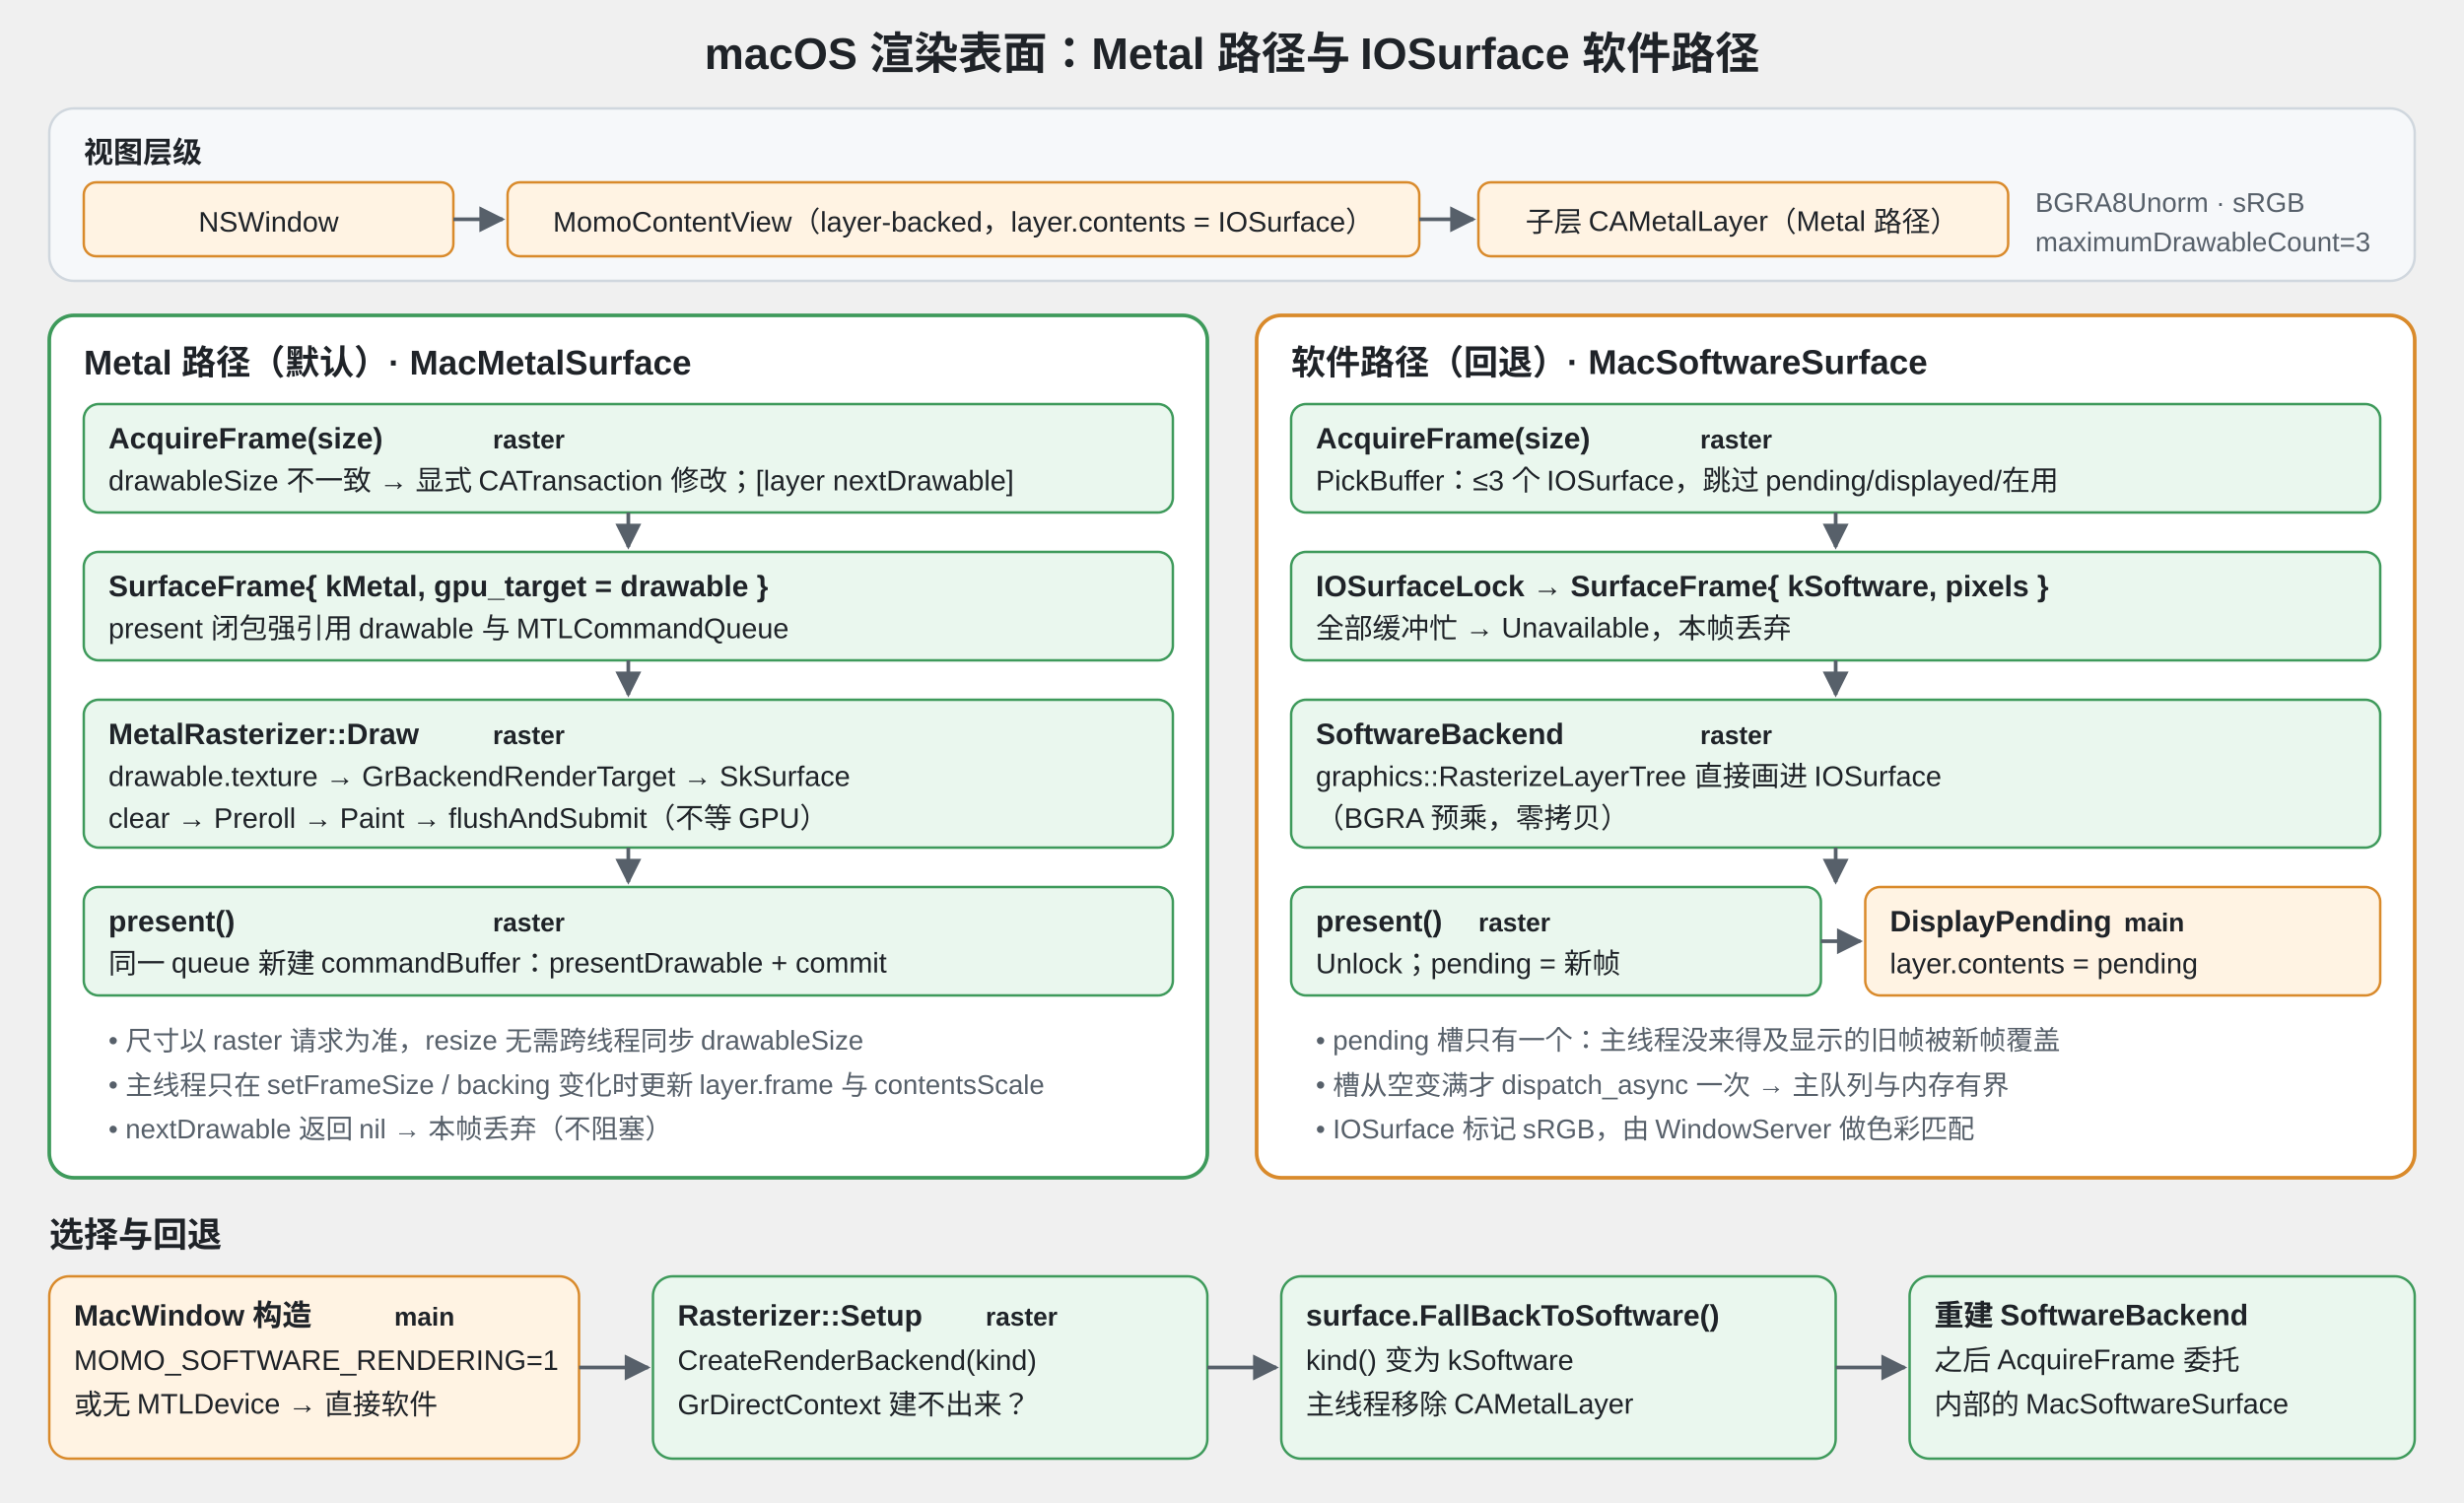
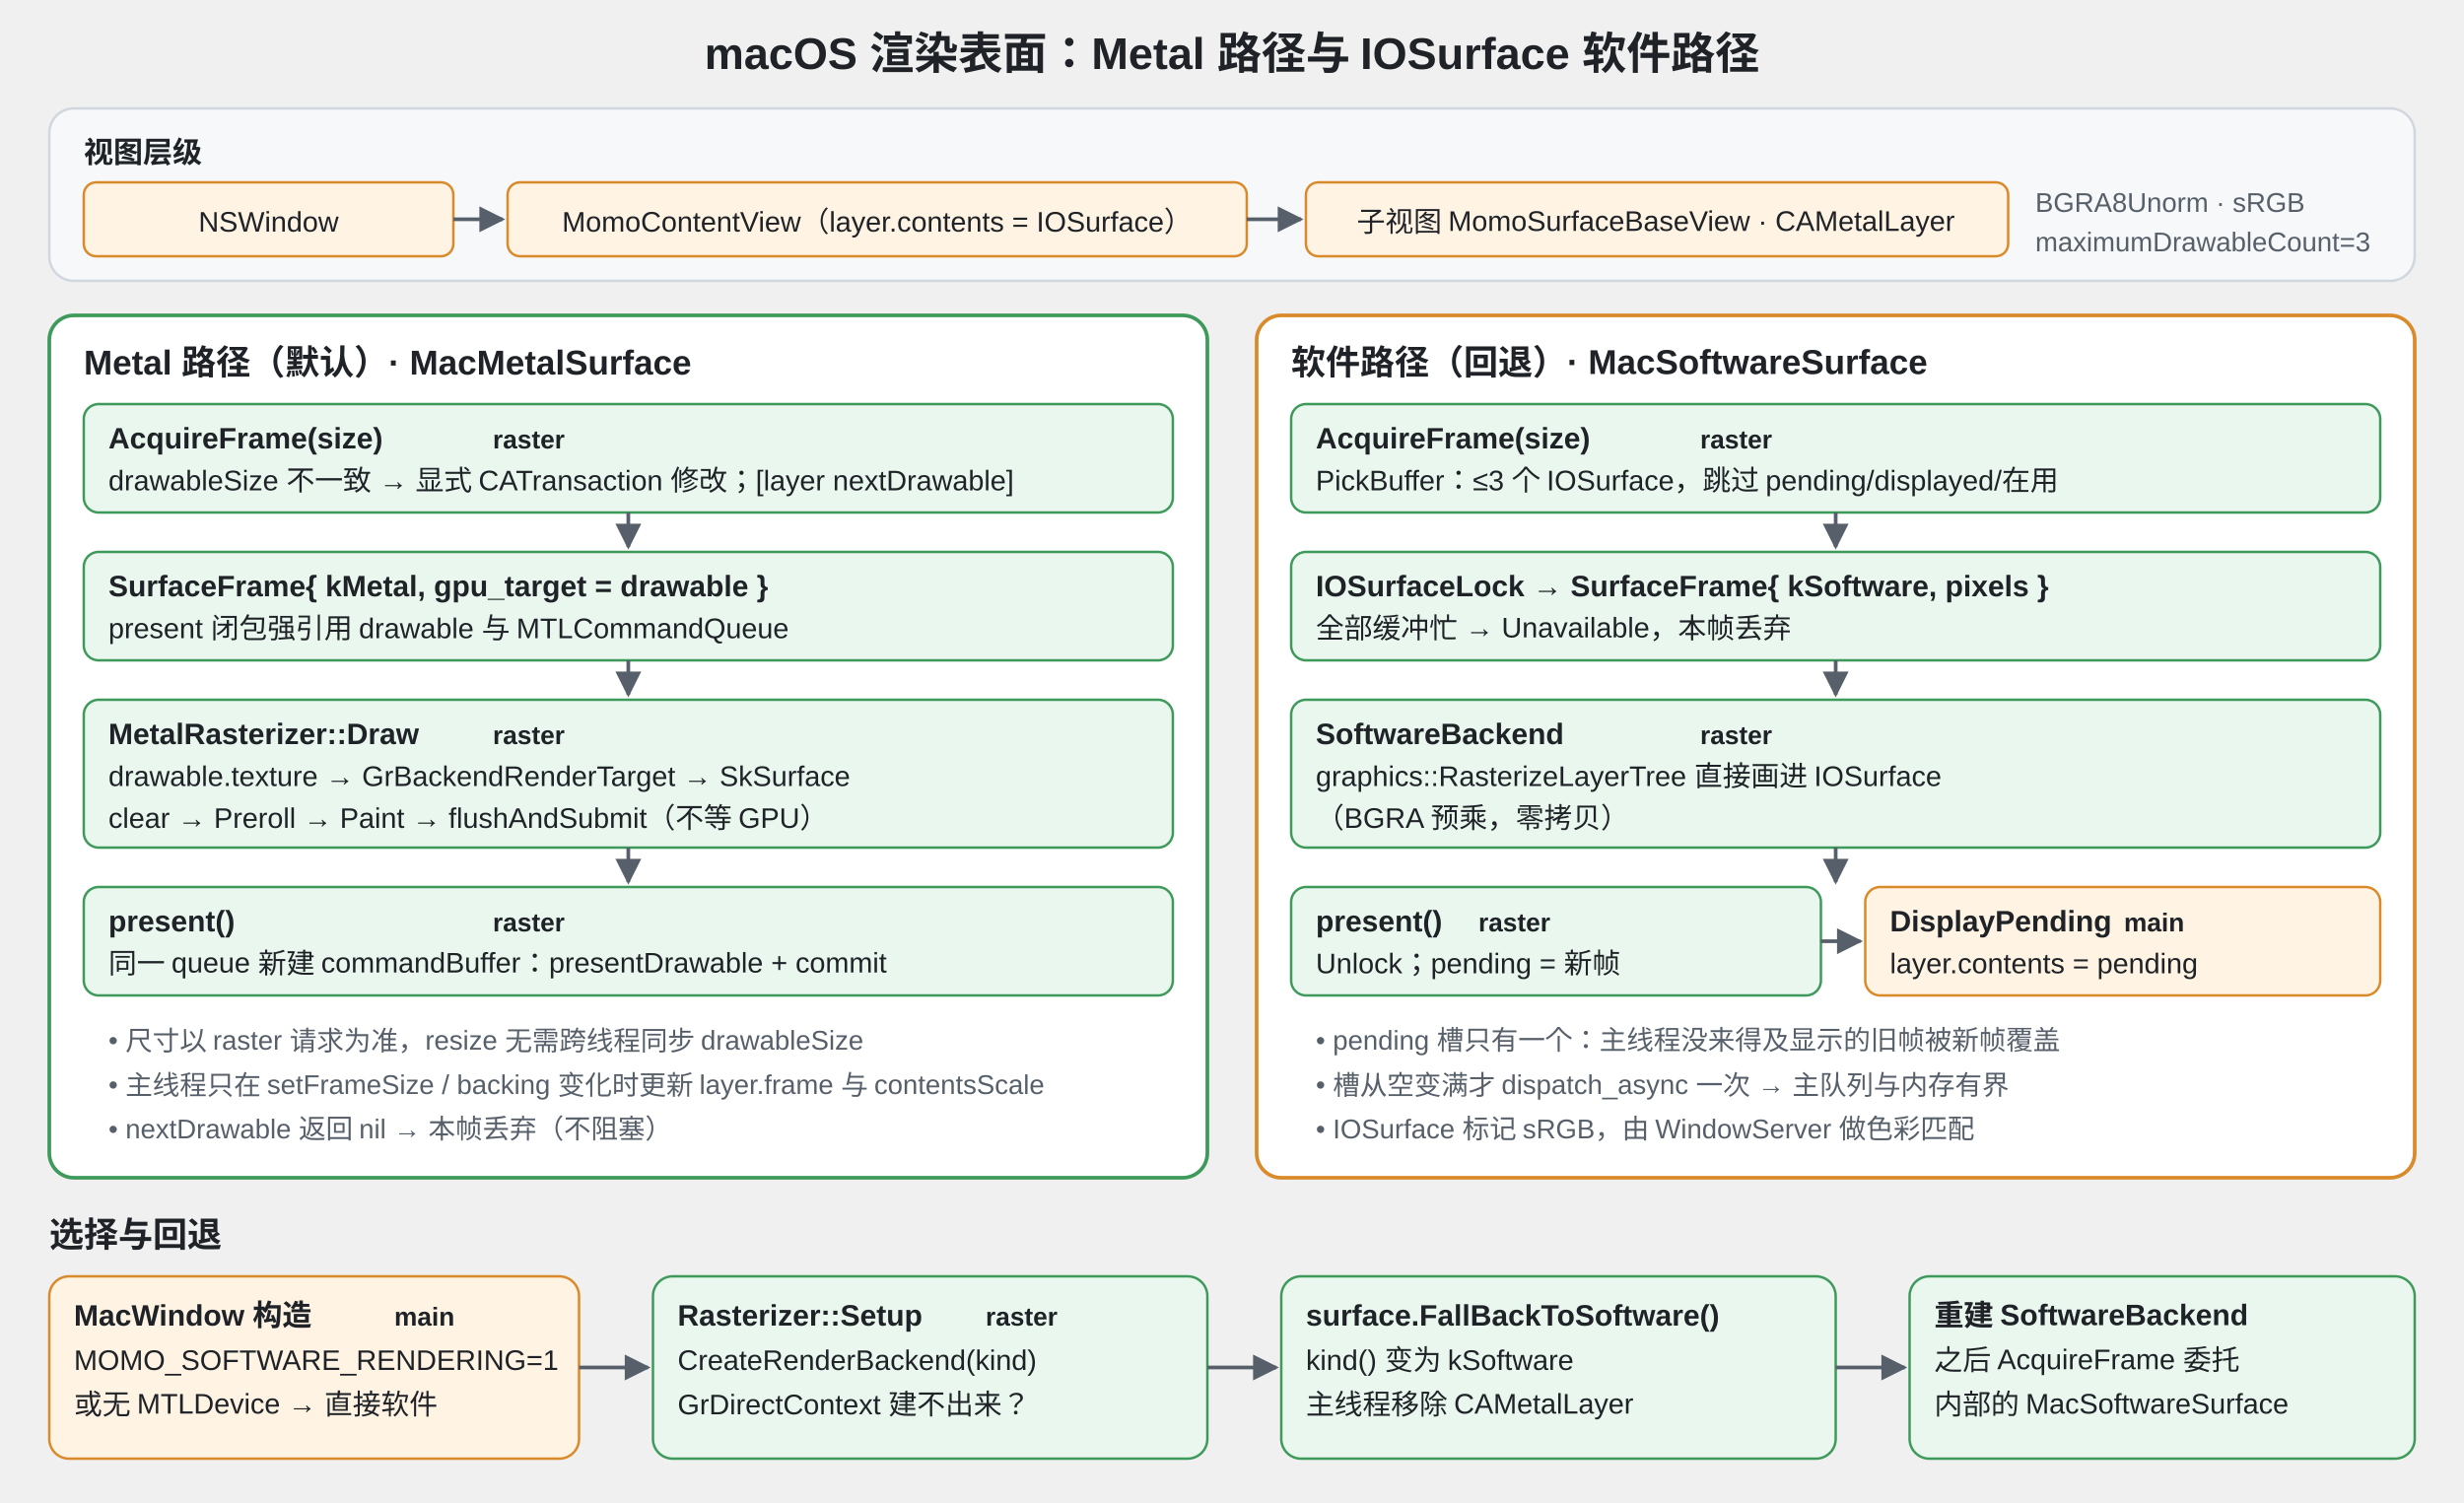
<svg xmlns="http://www.w3.org/2000/svg" width="1000" height="610" viewBox="0 0 1000 610">
  <style>
    text { font-family: -apple-system, "PingFang SC", "Helvetica Neue", Arial, sans-serif; fill: #1f2328; }
    .title { font-size: 18px; font-weight: 700; }
    .h { font-size: 14px; font-weight: 700; }
    .n { font-size: 12px; font-weight: 700; }
    .i { font-size: 11.5px; }
    .d { font-size: 11px; fill: #57606a; }
    .tag { font-size: 10.5px; font-weight: 700; }
    .arr { stroke: #57606a; stroke-width: 1.5; fill: none; }
    .rs { fill: #eaf7ee; stroke: #3e9a5b; }
    .pf { fill: #fff3e3; stroke: #d98a2b; }
  </style>
  <defs>
    <marker id="a" viewBox="0 0 10 10" refX="9" refY="5" markerWidth="7" markerHeight="7" orient="auto">
      <path d="M0,0 L10,5 L0,10 z" fill="#57606a" />
    </marker>
  </defs>
  <text x="500" y="28" text-anchor="middle" class="title">macOS 渲染表面：Metal 路径与 IOSurface 软件路径</text>
  <rect x="20" y="44" width="960" height="70" rx="10" fill="#f6f8fa" stroke="#d0d7de" />
  <text x="34" y="66" class="n">视图层级</text>
  <rect x="34" y="74" width="150" height="30" rx="5" class="pf" />
  <text x="109" y="94" text-anchor="middle" class="i">NSWindow</text>
  <line x1="184" y1="89" x2="204" y2="89" class="arr" marker-end="url(#a)" />
-   <rect x="206" y="74" width="370" height="30" rx="5" class="pf" />
-   <text x="391" y="94" text-anchor="middle" class="i">MomoContentView（layer-backed，layer.contents = IOSurface）</text>
-   <line x1="576" y1="89" x2="598" y2="89" class="arr" marker-end="url(#a)" />
-   <rect x="600" y="74" width="215" height="30" rx="5" class="pf" />
-   <text x="707" y="94" text-anchor="middle" class="i">子层 CAMetalLayer（Metal 路径）</text>
+   <rect x="206" y="74" width="300" height="30" rx="5" class="pf" />
+   <text x="356" y="94" text-anchor="middle" class="i">MomoContentView（layer.contents = IOSurface）</text>
+   <line x1="506" y1="89" x2="528" y2="89" class="arr" marker-end="url(#a)" />
+   <rect x="530" y="74" width="285" height="30" rx="5" class="pf" />
+   <text x="672" y="94" text-anchor="middle" class="i">子视图 MomoSurfaceBaseView · CAMetalLayer</text>
  <text x="826" y="86" class="d">BGRA8Unorm · sRGB</text>
  <text x="826" y="102" class="d">maximumDrawableCount=3</text>
  <rect x="20" y="128" width="470" height="350" rx="10" fill="#ffffff" stroke="#3e9a5b" stroke-width="1.5" />
  <text x="34" y="152" class="h">Metal 路径（默认）· MacMetalSurface</text>
  <g>
    <rect x="34" y="164" width="442" height="44" rx="6" class="rs" />
    <text x="44" y="182" class="n">AcquireFrame(size)</text>
    <text x="200" y="182" class="tag" fill="#3e9a5b">raster</text>
    <text x="44" y="199" class="i">drawableSize 不一致 → 显式 CATransaction 修改；[layer nextDrawable]</text>
    <line x1="255" y1="208" x2="255" y2="222" class="arr" marker-end="url(#a)" />
    <rect x="34" y="224" width="442" height="44" rx="6" class="rs" />
    <text x="44" y="242" class="n">SurfaceFrame{ kMetal, gpu_target = drawable }</text>
    <text x="44" y="259" class="i">present 闭包强引用 drawable 与 MTLCommandQueue</text>
    <line x1="255" y1="268" x2="255" y2="282" class="arr" marker-end="url(#a)" />
    <rect x="34" y="284" width="442" height="60" rx="6" class="rs" />
    <text x="44" y="302" class="n">MetalRasterizer::Draw</text>
    <text x="200" y="302" class="tag" fill="#3e9a5b">raster</text>
    <text x="44" y="319" class="i">drawable.texture → GrBackendRenderTarget → SkSurface</text>
    <text x="44" y="336" class="i">clear → Preroll → Paint → flushAndSubmit（不等 GPU）</text>
    <line x1="255" y1="344" x2="255" y2="358" class="arr" marker-end="url(#a)" />
    <rect x="34" y="360" width="442" height="44" rx="6" class="rs" />
    <text x="44" y="378" class="n">present()</text>
    <text x="200" y="378" class="tag" fill="#3e9a5b">raster</text>
    <text x="44" y="395" class="i">同一 queue 新建 commandBuffer：presentDrawable + commit</text>
    <text x="44" y="426" class="d">• 尺寸以 raster 请求为准，resize 无需跨线程同步 drawableSize</text>
    <text x="44" y="444" class="d">• 主线程只在 setFrameSize / backing 变化时更新 layer.frame 与 contentsScale</text>
    <text x="44" y="462" class="d">• nextDrawable 返回 nil → 本帧丢弃（不阻塞）</text>
  </g>
  <rect x="510" y="128" width="470" height="350" rx="10" fill="#ffffff" stroke="#d98a2b" stroke-width="1.5" />
  <text x="524" y="152" class="h">软件路径（回退）· MacSoftwareSurface</text>
  <g>
    <rect x="524" y="164" width="442" height="44" rx="6" class="rs" />
    <text x="534" y="182" class="n">AcquireFrame(size)</text>
    <text x="690" y="182" class="tag" fill="#3e9a5b">raster</text>
    <text x="534" y="199" class="i">PickBuffer：≤3 个 IOSurface，跳过 pending/displayed/在用</text>
    <line x1="745" y1="208" x2="745" y2="222" class="arr" marker-end="url(#a)" />
    <rect x="524" y="224" width="442" height="44" rx="6" class="rs" />
    <text x="534" y="242" class="n">IOSurfaceLock → SurfaceFrame{ kSoftware, pixels }</text>
    <text x="534" y="259" class="i">全部缓冲忙 → Unavailable，本帧丢弃</text>
    <line x1="745" y1="268" x2="745" y2="282" class="arr" marker-end="url(#a)" />
    <rect x="524" y="284" width="442" height="60" rx="6" class="rs" />
    <text x="534" y="302" class="n">SoftwareBackend</text>
    <text x="690" y="302" class="tag" fill="#3e9a5b">raster</text>
    <text x="534" y="319" class="i">graphics::RasterizeLayerTree 直接画进 IOSurface</text>
    <text x="534" y="336" class="i">（BGRA 预乘，零拷贝）</text>
    <line x1="745" y1="344" x2="745" y2="358" class="arr" marker-end="url(#a)" />
    <rect x="524" y="360" width="215" height="44" rx="6" class="rs" />
    <text x="534" y="378" class="n">present()</text>
    <text x="600" y="378" class="tag" fill="#3e9a5b">raster</text>
    <text x="534" y="395" class="i">Unlock；pending = 新帧</text>
    <line x1="739" y1="382" x2="755" y2="382" class="arr" marker-end="url(#a)" />
    <rect x="757" y="360" width="209" height="44" rx="6" class="pf" />
    <text x="767" y="378" class="n">DisplayPending</text>
    <text x="862" y="378" class="tag" fill="#b35900">main</text>
    <text x="767" y="395" class="i">layer.contents = pending</text>
    <text x="534" y="426" class="d">• pending 槽只有一个：主线程没来得及显示的旧帧被新帧覆盖</text>
    <text x="534" y="444" class="d">• 槽从空变满才 dispatch_async 一次 → 主队列与内存有界</text>
    <text x="534" y="462" class="d">• IOSurface 标记 sRGB，由 WindowServer 做色彩匹配</text>
  </g>
  <text x="20" y="506" class="h">选择与回退</text>
  <g>
    <rect x="20" y="518" width="215" height="74" rx="8" class="pf" />
    <text x="30" y="538" class="n">MacWindow 构造</text>
    <text x="160" y="538" class="tag" fill="#b35900">main</text>
    <text x="30" y="556" class="i">MOMO_SOFTWARE_RENDERING=1</text>
    <text x="30" y="574" class="i">或无 MTLDevice → 直接软件</text>
    <line x1="235" y1="555" x2="263" y2="555" class="arr" marker-end="url(#a)" />
    <rect x="265" y="518" width="225" height="74" rx="8" class="rs" />
    <text x="275" y="538" class="n">Rasterizer::Setup</text>
    <text x="400" y="538" class="tag" fill="#3e9a5b">raster</text>
    <text x="275" y="556" class="i">CreateRenderBackend(kind)</text>
    <text x="275" y="574" class="i">GrDirectContext 建不出来？</text>
    <line x1="490" y1="555" x2="518" y2="555" class="arr" marker-end="url(#a)" />
    <rect x="520" y="518" width="225" height="74" rx="8" class="rs" />
    <text x="530" y="538" class="n">surface.FallBackToSoftware()</text>
    <text x="530" y="556" class="i">kind() 变为 kSoftware</text>
    <text x="530" y="574" class="i">主线程移除 CAMetalLayer</text>
    <line x1="745" y1="555" x2="773" y2="555" class="arr" marker-end="url(#a)" />
    <rect x="775" y="518" width="205" height="74" rx="8" class="rs" />
    <text x="785" y="538" class="n">重建 SoftwareBackend</text>
    <text x="785" y="556" class="i">之后 AcquireFrame 委托</text>
    <text x="785" y="574" class="i">内部的 MacSoftwareSurface</text>
  </g>
</svg>
